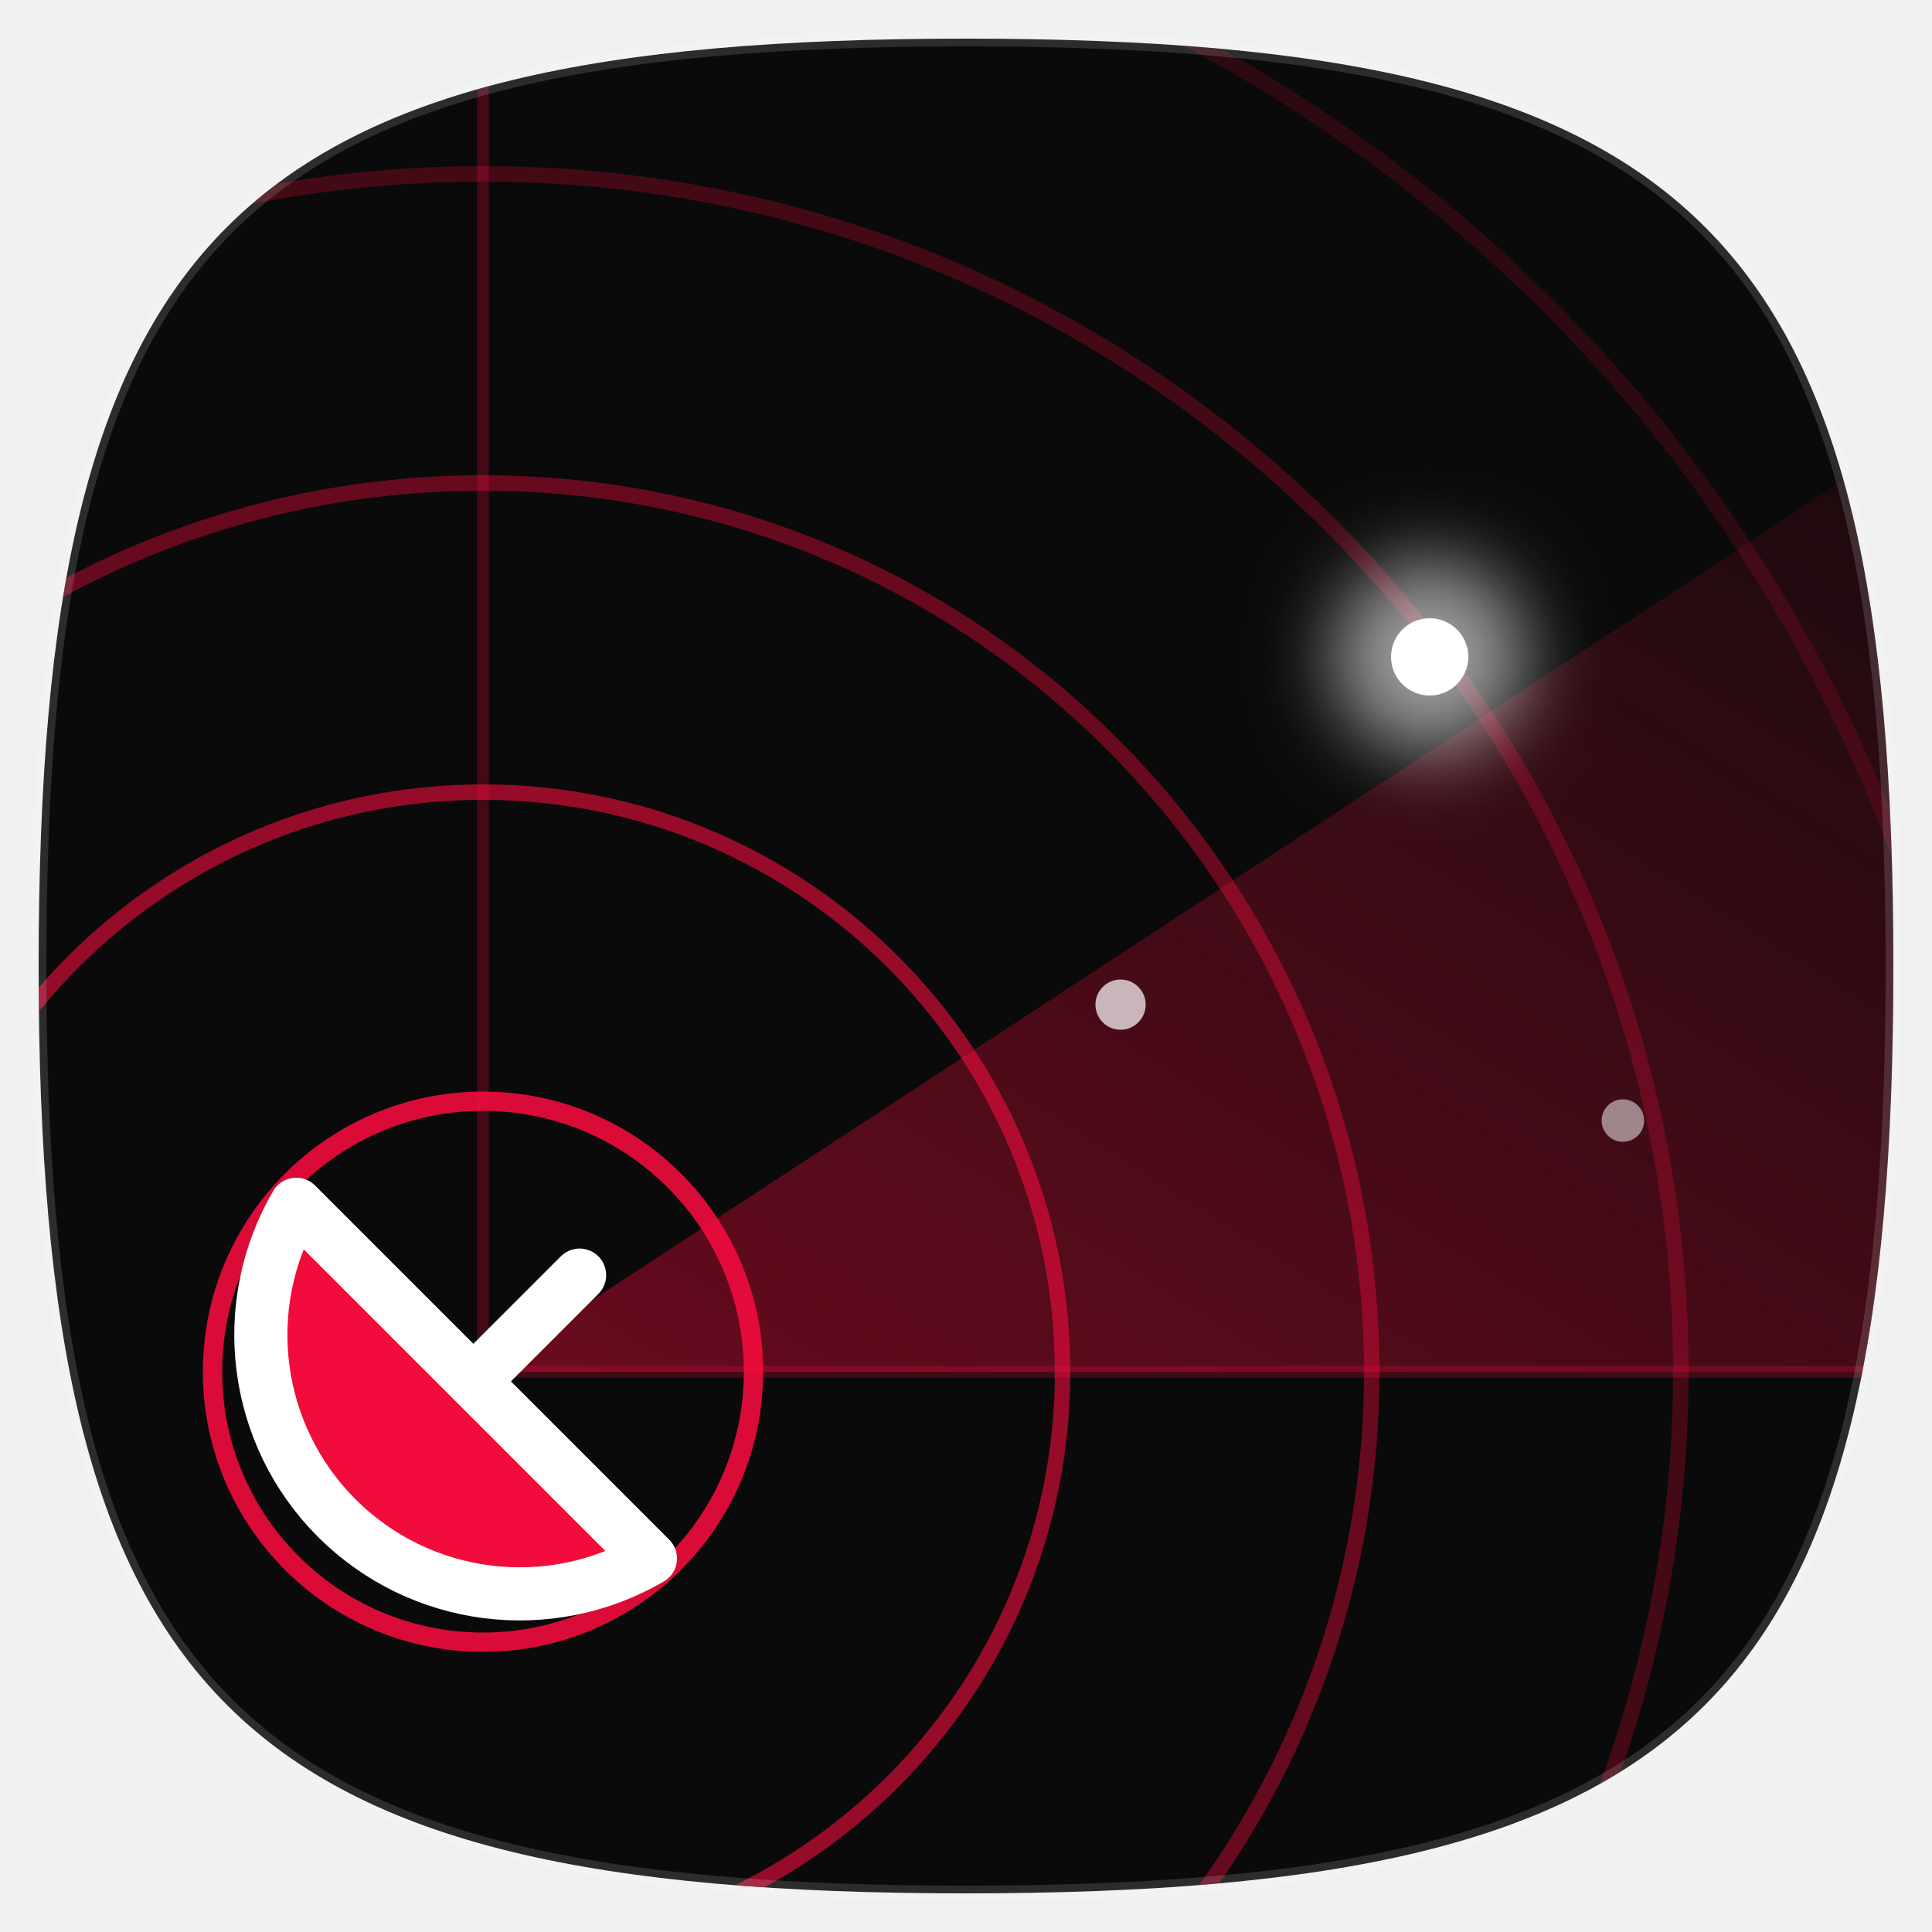
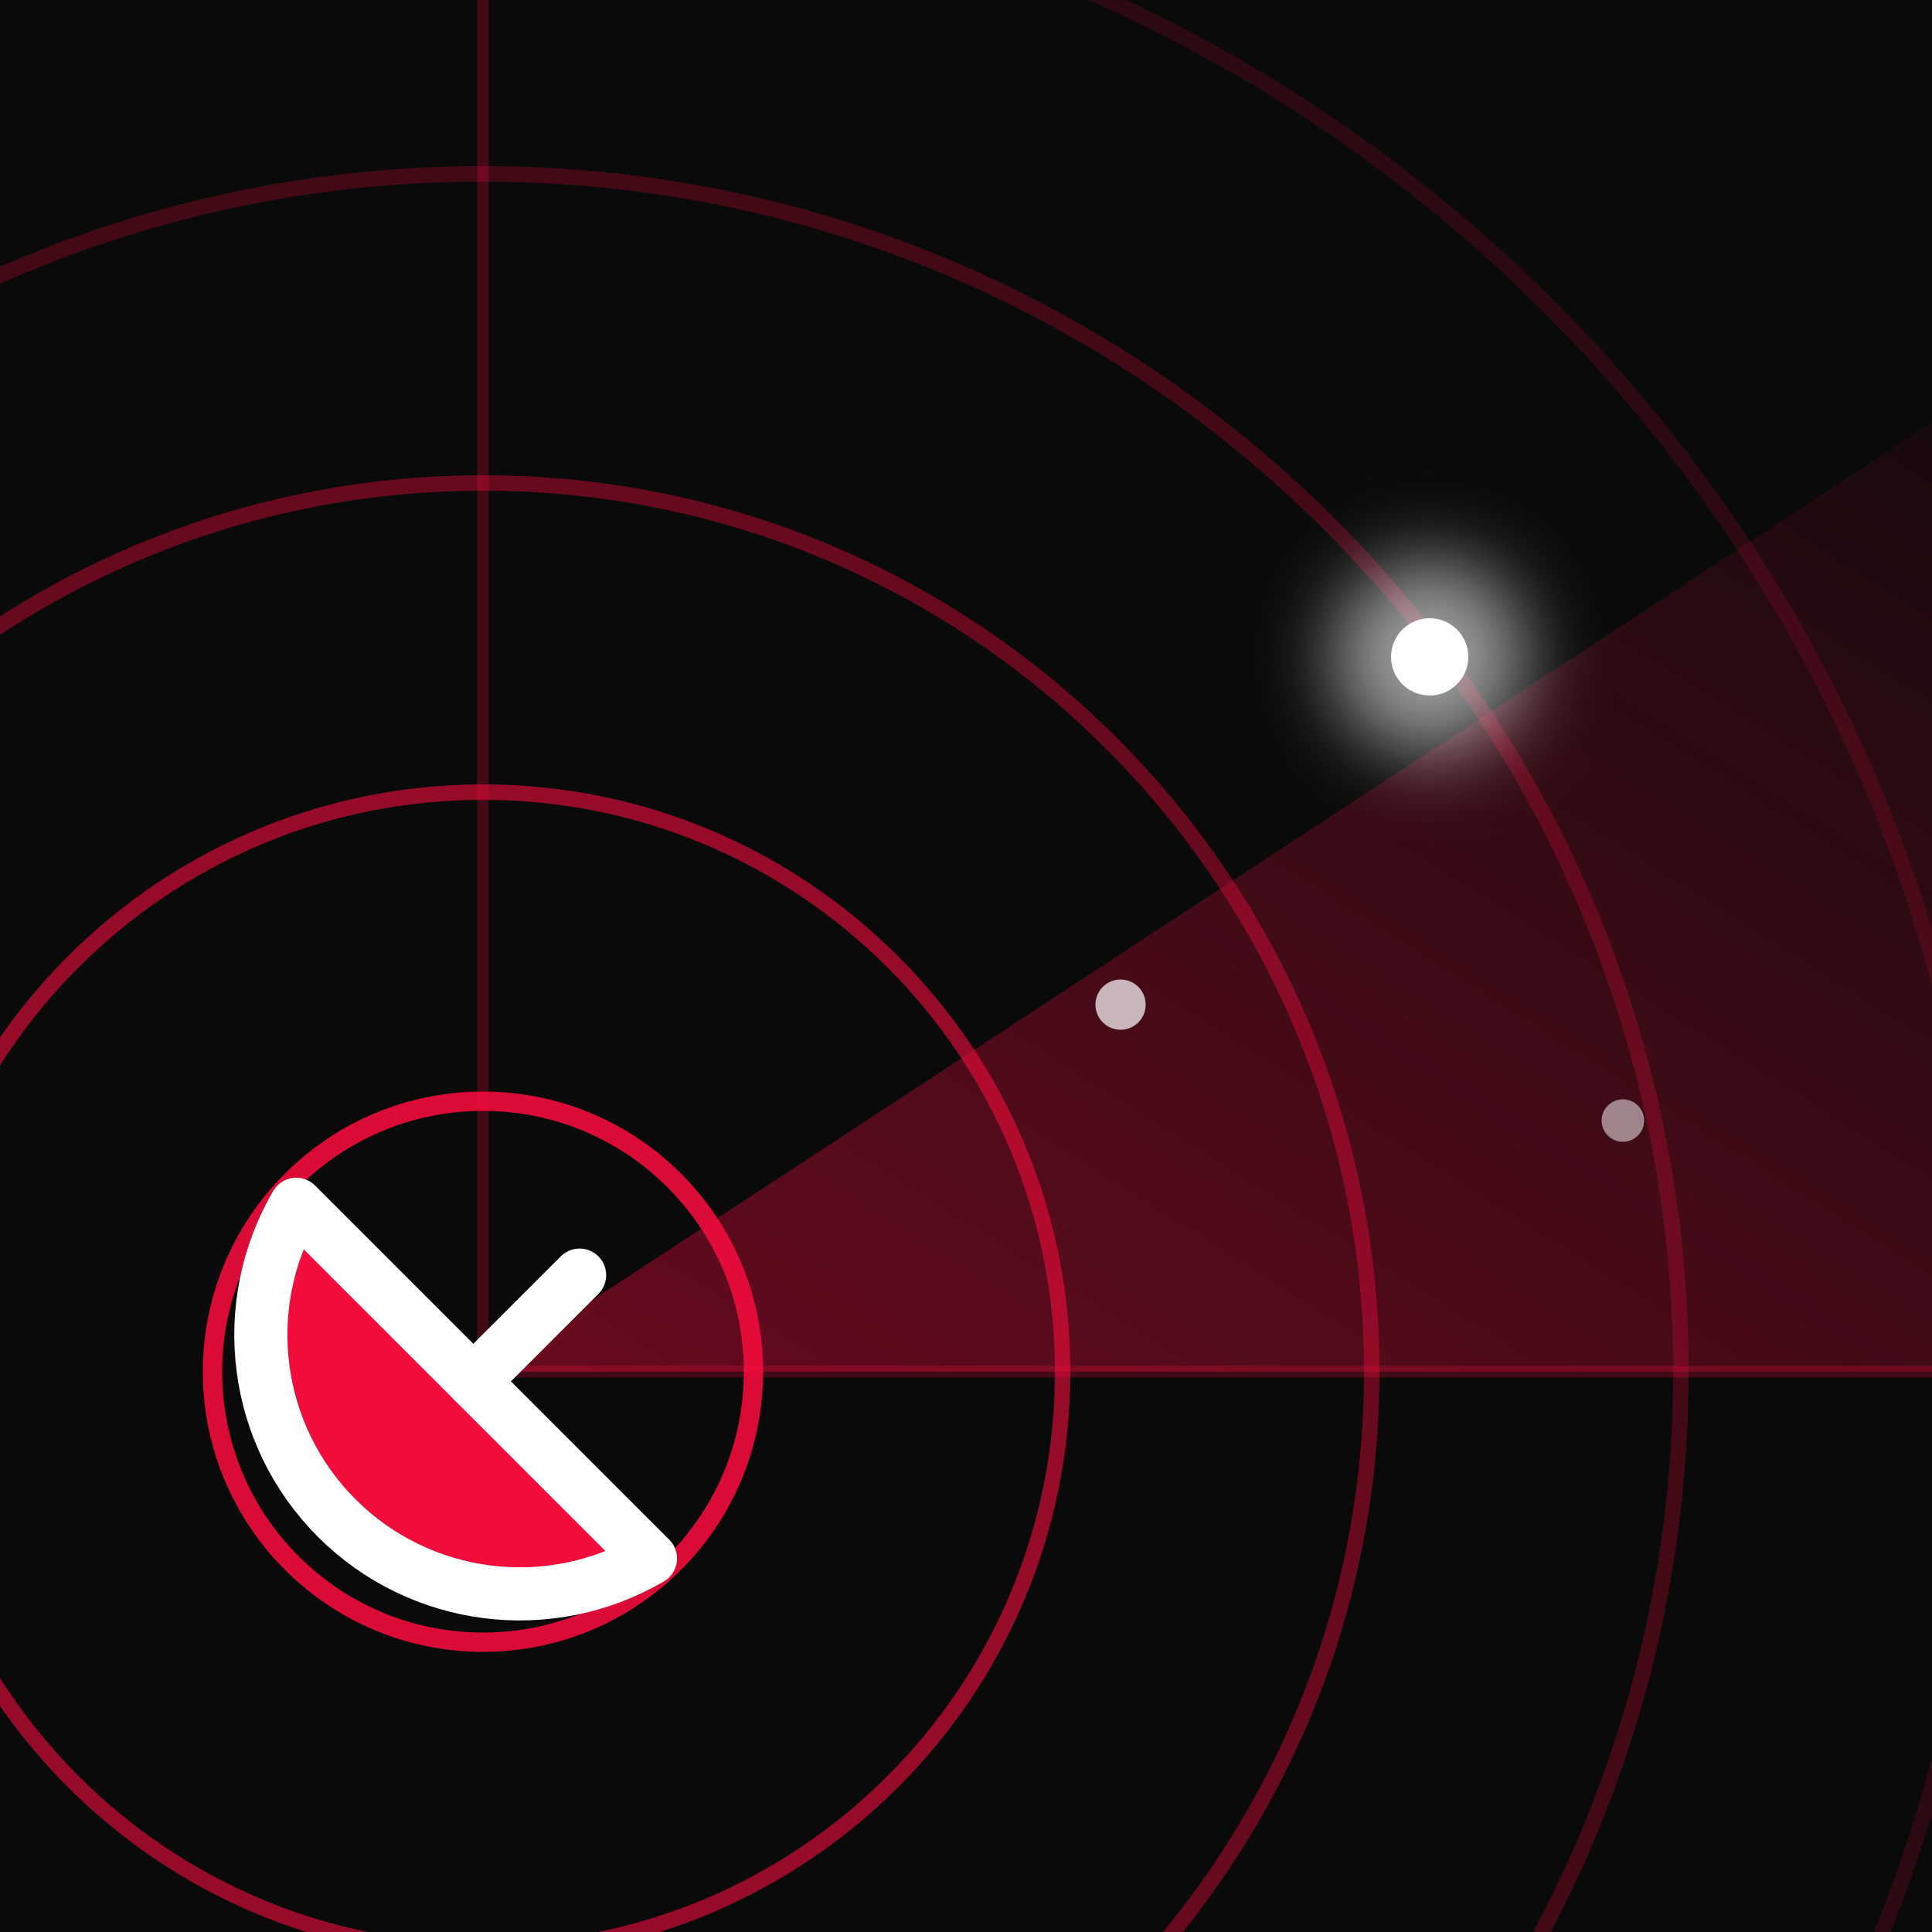
<svg xmlns="http://www.w3.org/2000/svg" viewBox="0 0 100 100">
  <defs>
    <clipPath id="r-c">
-       <path d="M50,2 C12,2 2,12 2,50 C2,88 12,98 50,98 C88,98 98,88 98,50 C98,12 88,2 50,2 Z" />
+       <rect x="-25" y="-25" width="150" height="150" />
    </clipPath>
    <linearGradient id="r-w" x1="0" y1="1" x2="1" y2="0">
      <stop offset="0" stop-color="#F20C3C" stop-opacity=".75" />
      <stop offset="1" stop-color="#F20C3C" stop-opacity="0" />
    </linearGradient>
    <filter id="r-b" x="-100%" y="-100%" width="300%" height="300%">
      <feGaussianBlur stdDeviation="2" />
    </filter>
  </defs>
  <g clip-path="url(#r-c)">
-     <rect width="100" height="100" fill="#0A0A0A" />
+     <rect x="-25" y="-25" width="150" height="150" fill="#0A0A0A" />
    <path d="M25 71L112 14A100 100 0 0 1 112 71Z" fill="url(#r-w)" opacity=".55" />
    <g fill="none" stroke="#F20C3C">
      <circle cx="25" cy="71" r="14" stroke-opacity=".9" stroke-width="1" />
      <circle cx="25" cy="71" r="30" stroke-opacity=".6" stroke-width=".8" />
      <circle cx="25" cy="71" r="46" stroke-opacity=".4" stroke-width=".8" />
      <circle cx="25" cy="71" r="62" stroke-opacity=".25" stroke-width=".8" />
      <circle cx="25" cy="71" r="78" stroke-opacity=".15" stroke-width=".8" />
    </g>
    <path d="M25 71L100 71M25 71L25 0" stroke="#F20C3C" stroke-opacity=".25" stroke-width=".6" />
    <circle cx="74" cy="34" r="5" fill="#fff" opacity=".6" filter="url(#r-b)" />
    <circle cx="74" cy="34" r="2" fill="#fff" />
    <circle cx="58" cy="52" r="1.3" fill="#fff" opacity=".7" />
    <circle cx="84" cy="58" r="1.1" fill="#fff" opacity=".5" />
  </g>
  <svg x="8" y="44" width="44" height="44" viewBox="0 0 24 24">
    <g fill="#F20C3C" stroke="#fff" stroke-linecap="round" stroke-linejoin="round" stroke-width="1.5">
      <path d="M4 10a7.31 7.31 0 0 0 10 10Z" />
      <path d="m9 15 3-3" fill="none" />
    </g>
  </svg>
-   <path d="M50,2 C12,2 2,12 2,50 C2,88 12,98 50,98 C88,98 98,88 98,50 C98,12 88,2 50,2 Z" fill="none" stroke="#fff" stroke-opacity=".14" stroke-width=".8" />
</svg>
